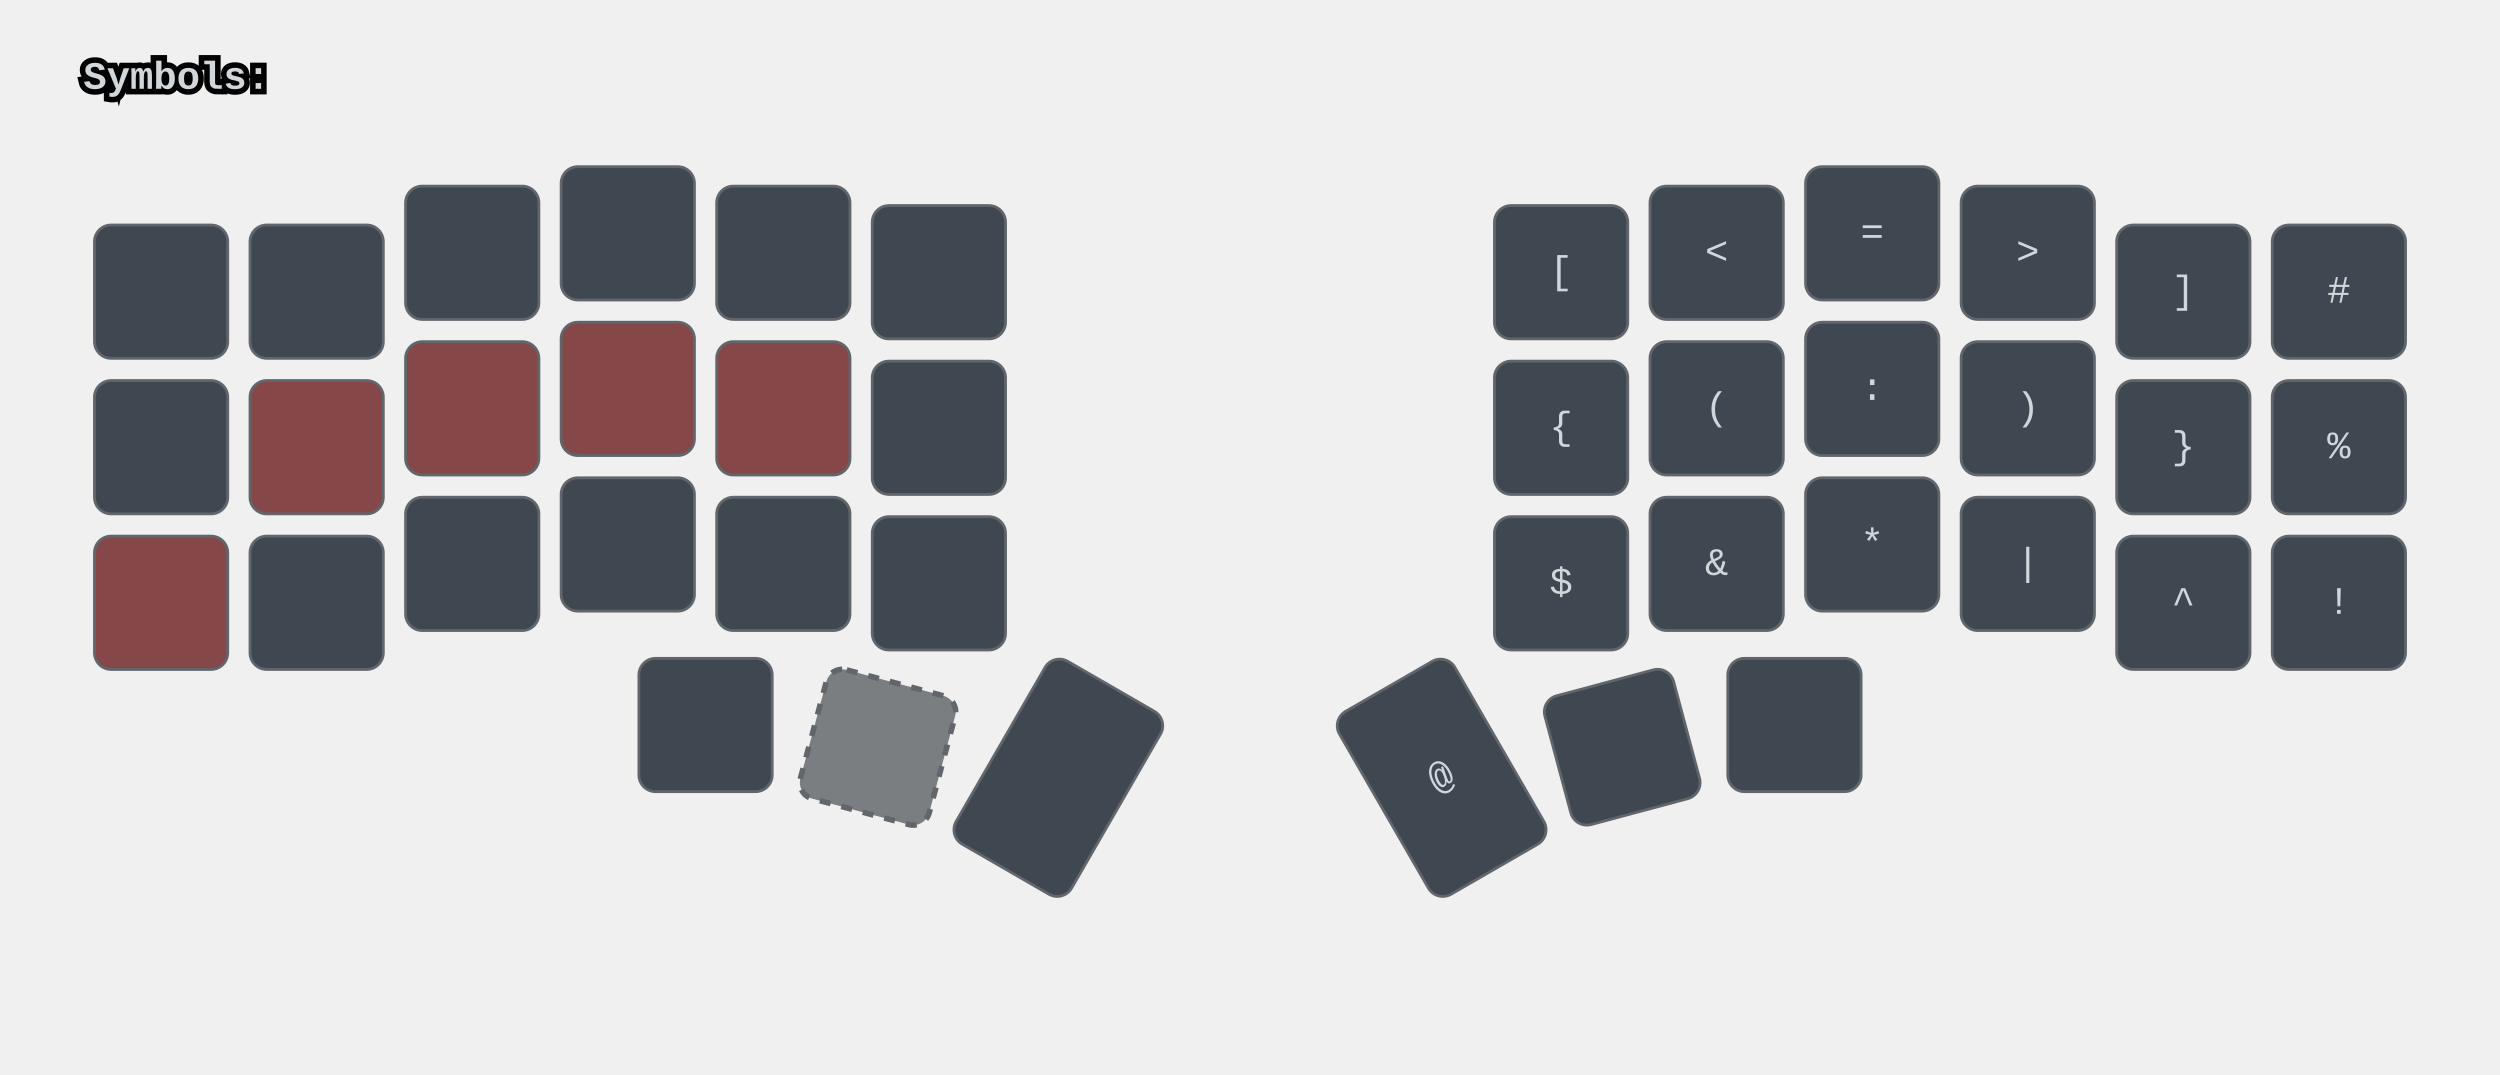
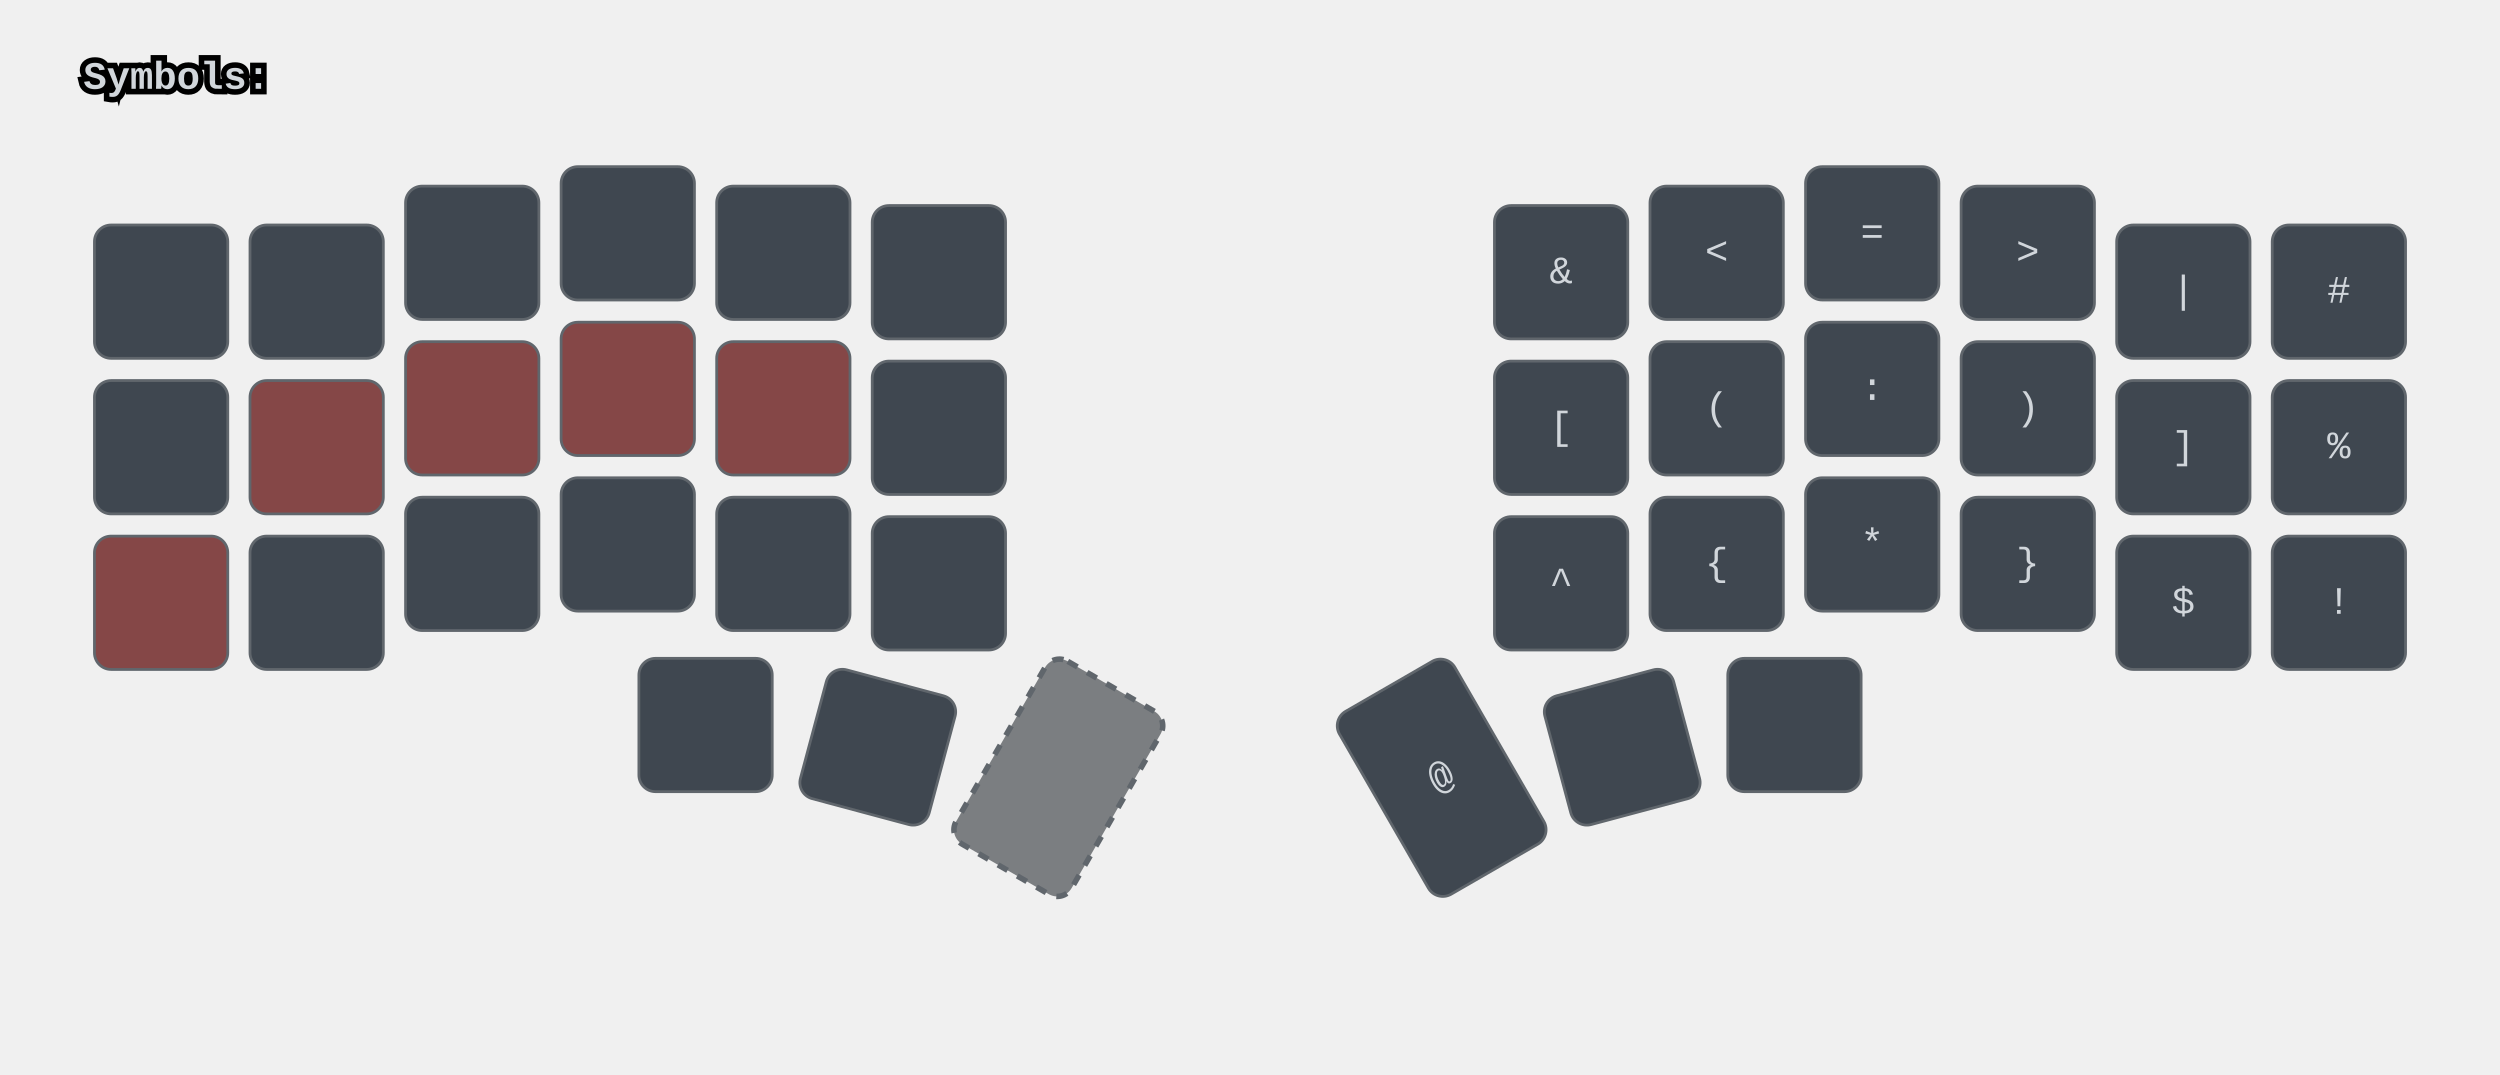
<svg xmlns="http://www.w3.org/2000/svg" xmlns:xlink="http://www.w3.org/1999/xlink" width="900" height="387" viewBox="0 0 900 387" class="keymap">
  <defs>/* start glyphs */
- <svg id="mdi:apple-keyboard-command">
+ <svg id="mdi:apple-keyboard-caps">
+       <svg id="mdi-apple-keyboard-caps" viewBox="0 0 24 24">
+         <path d="M15,14V8H17.17L12,2.83L6.83,8H9V14H15M12,0L22,10H17V16H7V10H2L12,0M7,18H17V24H7V18M15,20H9V22H15V20Z" />
+       </svg>
+     </svg>
+     <svg id="mdi:apple-keyboard-command">
      <svg id="mdi-apple-keyboard-command" viewBox="0 0 24 24">
        <path d="M6,2A4,4 0 0,1 10,6V8H14V6A4,4 0 0,1 18,2A4,4 0 0,1 22,6A4,4 0 0,1 18,10H16V14H18A4,4 0 0,1 22,18A4,4 0 0,1 18,22A4,4 0 0,1 14,18V16H10V18A4,4 0 0,1 6,22A4,4 0 0,1 2,18A4,4 0 0,1 6,14H8V10H6A4,4 0 0,1 2,6A4,4 0 0,1 6,2M16,18A2,2 0 0,0 18,20A2,2 0 0,0 20,18A2,2 0 0,0 18,16H16V18M14,10H10V14H14V10M6,16A2,2 0 0,0 4,18A2,2 0 0,0 6,20A2,2 0 0,0 8,18V16H6M8,6A2,2 0 0,0 6,4A2,2 0 0,0 4,6A2,2 0 0,0 6,8H8V6M18,8A2,2 0 0,0 20,6A2,2 0 0,0 18,4A2,2 0 0,0 16,6V8H18Z" />
      </svg>
    </svg>
    <svg id="mdi:apple-keyboard-control">
      <svg id="mdi-apple-keyboard-control" viewBox="0 0 24 24">
        <path d="M19.78,11.78L18.36,13.19L12,6.83L5.64,13.19L4.22,11.78L12,4L19.78,11.78Z" />
      </svg>
    </svg>
    <svg id="mdi:apple-keyboard-option">
      <svg id="mdi-apple-keyboard-option" viewBox="0 0 24 24">
        <path d="M3,4H9.11L16.15,18H21V20H14.88L7.84,6H3V4M14,4H21V6H14V4Z" />
      </svg>
    </svg>
    <svg id="mdi:apple-keyboard-shift">
      <svg id="mdi-apple-keyboard-shift" viewBox="0 0 24 24">
        <path d="M15,18V12H17.17L12,6.83L6.83,12H9V18H15M12,4L22,14H17V20H7V14H2L12,4Z" />
      </svg>
    </svg>
    <svg id="mdi:backspace">
      <svg id="mdi-backspace" viewBox="0 0 24 24">
        <path d="M22,3H7C6.31,3 5.77,3.35 5.41,3.88L0,12L5.41,20.11C5.77,20.64 6.31,21 7,21H22A2,2 0 0,0 24,19V5A2,2 0 0,0 22,3M19,15.59L17.59,17L14,13.41L10.41,17L9,15.59L12.59,12L9,8.41L10.41,7L14,10.59L17.59,7L19,8.41L15.41,12" />
      </svg>
    </svg>
    <svg id="mdi:backspace-reverse">
      <svg id="mdi-backspace-reverse" viewBox="0 0 24 24">
        <path d="M2,21H17C17.7,21 18.2,20.6 18.6,20.1L24,12L18.6,3.9C18.2,3.4 17.7,3 17,3H2A2,2 0 0,0 0,5V19A2,2 0 0,0 2,21M5,8.4L6.4,7L10,10.6L13.6,7L15,8.4L11.4,12L15,15.6L13.6,17L10,13.4L6.4,17L5,15.6L8.6,12" />
      </svg>
    </svg>
    <svg id="mdi:bluetooth-connect">
      <svg id="mdi-bluetooth-connect" viewBox="0 0 24 24">
        <path d="M19,10L17,12L19,14L21,12M14.88,16.29L13,18.17V14.41M13,5.83L14.88,7.71L13,9.58M17.71,7.71L12,2H11V9.58L6.41,5L5,6.41L10.59,12L5,17.58L6.41,19L11,14.41V22H12L17.71,16.29L13.41,12M7,12L5,10L3,12L5,14L7,12Z" />
      </svg>
    </svg>
    <svg id="mdi:bluetooth-off">
      <svg id="mdi-bluetooth-off" viewBox="0 0 24 24">
        <path d="M13,5.83L14.88,7.71L13.28,9.31L14.69,10.72L17.71,7.7L12,2H11V7.03L13,9.03M5.41,4L4,5.41L10.59,12L5,17.59L6.41,19L11,14.41V22H12L16.29,17.71L18.59,20L20,18.59M13,18.17V14.41L14.88,16.29" />
      </svg>
    </svg>
    <svg id="mdi:brightness-5">
      <svg id="mdi-brightness-5" viewBox="0 0 24 24">
        <path d="M12,18A6,6 0 0,1 6,12A6,6 0 0,1 12,6A6,6 0 0,1 18,12A6,6 0 0,1 12,18M20,15.31L23.31,12L20,8.69V4H15.31L12,0.69L8.69,4H4V8.69L0.69,12L4,15.31V20H8.69L12,23.31L15.31,20H20V15.31Z" />
      </svg>
    </svg>
    <svg id="mdi:brightness-7">
      <svg id="mdi-brightness-7" viewBox="0 0 24 24">
        <path d="M12,8A4,4 0 0,0 8,12A4,4 0 0,0 12,16A4,4 0 0,0 16,12A4,4 0 0,0 12,8M12,18A6,6 0 0,1 6,12A6,6 0 0,1 12,6A6,6 0 0,1 18,12A6,6 0 0,1 12,18M20,8.69V4H15.31L12,0.69L8.69,4H4V8.69L0.69,12L4,15.31V20H8.69L12,23.31L15.31,20H20V15.31L23.31,12L20,8.69Z" />
      </svg>
    </svg>
    <svg id="mdi:code-block-tags">
      <svg id="mdi-code-block-tags" viewBox="0 0 24 24">
        <path d="M5.59 3.41L7 4.82L3.82 8L7 11.18L5.59 12.6L1 8L5.59 3.41M11.41 3.41L16 8L11.41 12.6L10 11.18L13.18 8L10 4.82L11.41 3.41M22 6V18C22 19.11 21.11 20 20 20H4C2.9 20 2 19.11 2 18V14H4V18H20V6H17.03V4H20C21.11 4 22 4.89 22 6Z" />
      </svg>
    </svg>
    <svg id="mdi:content-copy">
      <svg id="mdi-content-copy" viewBox="0 0 24 24">
        <path d="M19,21H8V7H19M19,5H8A2,2 0 0,0 6,7V21A2,2 0 0,0 8,23H19A2,2 0 0,0 21,21V7A2,2 0 0,0 19,5M16,1H4A2,2 0 0,0 2,3V17H4V3H16V1Z" />
      </svg>
    </svg>
    <svg id="mdi:content-cut">
      <svg id="mdi-content-cut" viewBox="0 0 24 24">
        <path d="M19,3L13,9L15,11L22,4V3M12,12.5A0.5,0.5 0 0,1 11.5,12A0.5,0.5 0 0,1 12,11.5A0.5,0.5 0 0,1 12.5,12A0.5,0.5 0 0,1 12,12.5M6,20A2,2 0 0,1 4,18C4,16.89 4.9,16 6,16A2,2 0 0,1 8,18C8,19.11 7.1,20 6,20M6,8A2,2 0 0,1 4,6C4,4.89 4.9,4 6,4A2,2 0 0,1 8,6C8,7.11 7.1,8 6,8M9.64,7.64C9.87,7.14 10,6.59 10,6A4,4 0 0,0 6,2A4,4 0 0,0 2,6A4,4 0 0,0 6,10C6.59,10 7.14,9.87 7.64,9.64L10,12L7.64,14.36C7.14,14.13 6.59,14 6,14A4,4 0 0,0 2,18A4,4 0 0,0 6,22A4,4 0 0,0 10,18C10,17.41 9.87,16.86 9.64,16.36L12,14L19,21H22V20L9.64,7.64Z" />
      </svg>
    </svg>
    <svg id="mdi:content-paste">
      <svg id="mdi-content-paste" viewBox="0 0 24 24">
        <path d="M19,20H5V4H7V7H17V4H19M12,2A1,1 0 0,1 13,3A1,1 0 0,1 12,4A1,1 0 0,1 11,3A1,1 0 0,1 12,2M19,2H14.82C14.4,0.84 13.3,0 12,0C10.7,0 9.6,0.84 9.18,2H5A2,2 0 0,0 3,4V20A2,2 0 0,0 5,22H19A2,2 0 0,0 21,20V4A2,2 0 0,0 19,2Z" />
      </svg>
    </svg>
    <svg id="mdi:dock-window">
      <svg id="mdi-dock-window" viewBox="0 0 24 24">
        <path d="M18 18V20H4A2 2 0 0 1 2 18V8H4V18M22 6V14A2 2 0 0 1 20 16H8A2 2 0 0 1 6 14V6A2 2 0 0 1 8 4H20A2 2 0 0 1 22 6M20 6H8V14H20Z" />
      </svg>
    </svg>
    <svg id="mdi:folder-search-outline">
      <svg id="mdi-folder-search-outline" viewBox="0 0 24 24">
        <path d="M16.5,12C19,12 21,14 21,16.5C21,17.38 20.75,18.21 20.31,18.9L23.39,22L22,23.39L18.88,20.32C18.19,20.75 17.37,21 16.5,21C14,21 12,19 12,16.5C12,14 14,12 16.5,12M16.5,14A2.5,2.5 0 0,0 14,16.5A2.5,2.5 0 0,0 16.5,19A2.5,2.5 0 0,0 19,16.5A2.5,2.5 0 0,0 16.5,14M19,8H3V18H10.17C10.34,18.72 10.63,19.39 11,20H3C1.89,20 1,19.1 1,18V6C1,4.89 1.89,4 3,4H9L11,6H19A2,2 0 0,1 21,8V11.81C20.42,11.26 19.75,10.81 19,10.5V8Z" />
      </svg>
    </svg>
    <svg id="mdi:format-letter-ends-with">
      <svg id="mdi-format-letter-ends-with" viewBox="0 0 24 24">
        <path d="M11.14 4L6.43 16H8.36L9.32 13.43H14.67L15.64 16H17.57L12.86 4M12 6.29L14.03 11.71H9.96M20 14V18H2V20H22V14Z" />
      </svg>
    </svg>
    <svg id="mdi:format-letter-starts-with">
      <svg id="mdi-format-letter-starts-with" viewBox="0 0 24 24">
        <path d="M11.14 4L6.43 16H8.36L9.32 13.43H14.67L15.64 16H17.57L12.86 4M12 6.29L14.03 11.71H9.96M4 18V15H2V20H22V18Z" />
      </svg>
    </svg>
    <svg id="mdi:format-pilcrow-arrow-left">
      <svg id="mdi-format-pilcrow-arrow-left" viewBox="0 0 24 24">
        <path d="M8,17V14L4,18L8,22V19H20V17M10,10V15H12V4H14V15H16V4H18V2H10A4,4 0 0,0 6,6A4,4 0 0,0 10,10Z" />
      </svg>
    </svg>
    <svg id="mdi:format-pilcrow-arrow-right">
      <svg id="mdi-format-pilcrow-arrow-right" viewBox="0 0 24 24">
        <path d="M21,18L17,14V17H5V19H17V22M9,10V15H11V4H13V15H15V4H17V2H9A4,4 0 0,0 5,6A4,4 0 0,0 9,10Z" />
      </svg>
    </svg>
    <svg id="mdi:keyboard-return">
      <svg id="mdi-keyboard-return" viewBox="0 0 24 24">
        <path d="M19,7V11H5.83L9.41,7.41L8,6L2,12L8,18L9.41,16.58L5.83,13H21V7H19Z" />
      </svg>
    </svg>
    <svg id="mdi:keyboard-space">
      <svg id="mdi-keyboard-space" viewBox="0 0 24 24">
        <path d="M3 15H5V19H19V15H21V19C21 20.1 20.1 21 19 21H5C3.9 21 3 20.1 3 19V15Z" />
      </svg>
    </svg>
    <svg id="mdi:keyboard-tab">
      <svg id="mdi-keyboard-tab" viewBox="0 0 24 24">
        <path d="M20,18H22V6H20M11.59,7.41L15.17,11H1V13H15.17L11.59,16.58L13,18L19,12L13,6L11.59,7.41Z" />
      </svg>
    </svg>
    <svg id="mdi:keyboard-variant">
      <svg id="mdi-keyboard-variant" viewBox="0 0 24 24">
        <path d="M6,16H18V18H6V16M6,13V15H2V13H6M7,15V13H10V15H7M11,15V13H13V15H11M14,15V13H17V15H14M18,15V13H22V15H18M2,10H5V12H2V10M19,12V10H22V12H19M18,12H16V10H18V12M8,12H6V10H8V12M12,12H9V10H12V12M15,12H13V10H15V12M2,9V7H4V9H2M5,9V7H7V9H5M8,9V7H10V9H8M11,9V7H13V9H11M14,9V7H16V9H14M17,9V7H22V9H17Z" />
      </svg>
    </svg>
-     <svg id="mdi:lightbulb-off-outline">
-       <svg id="mdi-lightbulb-off-outline" viewBox="0 0 24 24">
-         <path d="M12,2C9.76,2 7.78,3.05 6.5,4.68L7.93,6.11C8.84,4.84 10.32,4 12,4A5,5 0 0,1 17,9C17,10.68 16.16,12.16 14.89,13.06L16.31,14.5C17.94,13.21 19,11.24 19,9A7,7 0 0,0 12,2M3.28,4L2,5.27L5.04,8.3C5,8.53 5,8.76 5,9C5,11.38 6.19,13.47 8,14.74V17A1,1 0 0,0 9,18H14.73L18.73,22L20,20.72L3.28,4M7.23,10.5L12.73,16H10V13.58C8.68,13 7.66,11.88 7.23,10.5M9,20V21A1,1 0 0,0 10,22H14A1,1 0 0,0 15,21V20H9Z" />
-       </svg>
-     </svg>
    <svg id="mdi:lightbulb-on-20">
      <svg id="mdi-lightbulb-on-20" viewBox="0 0 24 24">
        <path d="M1 11H4V13H1V11M4.9 3.5L3.5 4.9L5.6 7L7 5.6L4.9 3.5M13 1H11V4H13V1M20 11V13H23V11H20M10 22C10 22.6 10.4 23 11 23H13C13.6 23 14 22.6 14 22V21H10V22M19.1 3.5L17 5.6L18.4 7L20.5 4.9L19.1 3.5M18 12C18 14.2 16.8 16.2 15 17.2V19C15 19.6 14.6 20 14 20H10C9.4 20 9 19.6 9 19V17.2C7.2 16.2 6 14.2 6 12C6 8.7 8.7 6 12 6S18 8.7 18 12M16 12C16 9.79 14.21 8 12 8S8 9.79 8 12 9.79 16 12 16 16 14.21 16 12Z" />
      </svg>
    </svg>
    <svg id="mdi:lightbulb-on-90">
      <svg id="mdi-lightbulb-on-90" viewBox="0 0 24 24">
        <path d="M7 5.6L5.6 7L3.5 4.9L4.9 3.5L7 5.6M10 22C10 22.6 10.4 23 11 23H13C13.6 23 14 22.6 14 22V21H10V22M1 13H4V11H1V13M13 1H11V4H13V1M20 11V13H23V11H20M19.1 3.5L17 5.6L18.4 7L20.5 4.9L19.1 3.5M18 12C18 14.2 16.8 16.2 15 17.2V19C15 19.6 14.6 20 14 20H10C9.4 20 9 19.6 9 19V17.2C7.2 16.2 6 14.2 6 12C6 8.7 8.7 6 12 6S18 8.7 18 12M12 8C11 8 10.09 8.38 9.39 9H14.61C13.91 8.38 13 8 12 8Z" />
      </svg>
    </svg>
    <svg id="mdi:lock-outline">
      <svg id="mdi-lock-outline" viewBox="0 0 24 24">
        <path d="M12,17C10.89,17 10,16.1 10,15C10,13.89 10.89,13 12,13A2,2 0 0,1 14,15A2,2 0 0,1 12,17M18,20V10H6V20H18M18,8A2,2 0 0,1 20,10V20A2,2 0 0,1 18,22H6C4.89,22 4,21.1 4,20V10C4,8.89 4.89,8 6,8H7V6A5,5 0 0,1 12,1A5,5 0 0,1 17,6V8H18M12,3A3,3 0 0,0 9,6V8H15V6A3,3 0 0,0 12,3Z" />
+       </svg>
+     </svg>
+     <svg id="mdi:music">
+       <svg id="mdi-music" viewBox="0 0 24 24">
+         <path d="M21,3V15.5A3.5,3.5 0 0,1 17.5,19A3.5,3.5 0 0,1 14,15.5A3.5,3.5 0 0,1 17.5,12C18.04,12 18.55,12.12 19,12.34V6.47L9,8.6V17.5A3.5,3.5 0 0,1 5.5,21A3.5,3.5 0 0,1 2,17.5A3.5,3.5 0 0,1 5.5,14C6.04,14 6.55,14.12 7,14.34V6L21,3Z" />
      </svg>
    </svg>
    <svg id="mdi:numeric-1-box-multiple-outline">
      <svg id="mdi-numeric-1-box-multiple-outline" viewBox="0 0 24 24">
        <path d="M21,17H7V3H21M21,1H7A2,2 0 0,0 5,3V17A2,2 0 0,0 7,19H21A2,2 0 0,0 23,17V3A2,2 0 0,0 21,1M14,15H16V5H12V7H14M3,5H1V21A2,2 0 0,0 3,23H19V21H3V5Z" />
      </svg>
    </svg>
    <svg id="mdi:numeric-2-box-multiple-outline">
      <svg id="mdi-numeric-2-box-multiple-outline" viewBox="0 0 24 24">
        <path d="M17,13H13V11H15A2,2 0 0,0 17,9V7C17,5.89 16.1,5 15,5H11V7H15V9H13A2,2 0 0,0 11,11V15H17M21,17H7V3H21M21,1H7A2,2 0 0,0 5,3V17A2,2 0 0,0 7,19H21A2,2 0 0,0 23,17V3A2,2 0 0,0 21,1M3,5H1V21A2,2 0 0,0 3,23H19V21H3V5Z" />
      </svg>
    </svg>
    <svg id="mdi:numeric-3-box-multiple-outline">
      <svg id="mdi-numeric-3-box-multiple-outline" viewBox="0 0 24 24">
        <path d="M17,13V11.5A1.5,1.5 0 0,0 15.5,10A1.5,1.5 0 0,0 17,8.5V7C17,5.89 16.1,5 15,5H11V7H15V9H13V11H15V13H11V15H15A2,2 0 0,0 17,13M3,5H1V21A2,2 0 0,0 3,23H19V21H3M21,17H7V3H21M21,1H7A2,2 0 0,0 5,3V17A2,2 0 0,0 7,19H21A2,2 0 0,0 23,17V3A2,2 0 0,0 21,1Z" />
      </svg>
    </svg>
    <svg id="mdi:numeric-4-box-multiple-outline">
      <svg id="mdi-numeric-4-box-multiple-outline" viewBox="0 0 24 24">
        <path d="M21,17H7V3H21M21,1H7A2,2 0 0,0 5,3V17A2,2 0 0,0 7,19H21A2,2 0 0,0 23,17V3A2,2 0 0,0 21,1M15,15H17V5H15V9H13V5H11V11H15M3,5H1V21A2,2 0 0,0 3,23H19V21H3V5Z" />
      </svg>
    </svg>
    <svg id="mdi:numeric-6-box-multiple-outline">
      <svg id="mdi-numeric-6-box-multiple-outline" viewBox="0 0 24 24">
        <path d="M13,11H15V13H13M13,15H15A2,2 0 0,0 17,13V11C17,9.89 16.1,9 15,9H13V7H17V5H13A2,2 0 0,0 11,7V13C11,14.11 11.9,15 13,15M21,17H7V3H21M21,1H7A2,2 0 0,0 5,3V17A2,2 0 0,0 7,19H21A2,2 0 0,0 23,17V3A2,2 0 0,0 21,1M3,5H1V21A2,2 0 0,0 3,23H19V21H3V5Z" />
      </svg>
    </svg>
    <svg id="mdi:palette-outline">
      <svg id="mdi-palette-outline" viewBox="0 0 24 24">
        <path d="M12,22A10,10 0 0,1 2,12A10,10 0 0,1 12,2C17.5,2 22,6 22,11A6,6 0 0,1 16,17H14.2C13.9,17 13.7,17.2 13.7,17.5C13.7,17.6 13.8,17.7 13.8,17.8C14.2,18.3 14.4,18.9 14.4,19.5C14.5,20.9 13.4,22 12,22M12,4A8,8 0 0,0 4,12A8,8 0 0,0 12,20C12.3,20 12.5,19.8 12.5,19.5C12.5,19.3 12.4,19.2 12.4,19.1C12,18.6 11.8,18.1 11.8,17.5C11.8,16.1 12.9,15 14.3,15H16A4,4 0 0,0 20,11C20,7.1 16.4,4 12,4M6.5,10C7.3,10 8,10.7 8,11.5C8,12.3 7.3,13 6.5,13C5.7,13 5,12.3 5,11.5C5,10.7 5.7,10 6.5,10M9.5,6C10.3,6 11,6.7 11,7.5C11,8.3 10.3,9 9.5,9C8.7,9 8,8.3 8,7.5C8,6.7 8.7,6 9.5,6M14.5,6C15.3,6 16,6.7 16,7.5C16,8.3 15.3,9 14.5,9C13.7,9 13,8.3 13,7.5C13,6.7 13.7,6 14.5,6M17.5,10C18.3,10 19,10.7 19,11.5C19,12.3 18.3,13 17.5,13C16.7,13 16,12.3 16,11.5C16,10.7 16.7,10 17.5,10Z" />
      </svg>
    </svg>
    <svg id="mdi:play-pause">
      <svg id="mdi-play-pause" viewBox="0 0 24 24">
        <path d="M3,5V19L11,12M13,19H16V5H13M18,5V19H21V5" />
      </svg>
    </svg>
    <svg id="mdi:power">
      <svg id="mdi-power" viewBox="0 0 24 24">
        <path d="M16.56,5.44L15.11,6.89C16.84,7.94 18,9.83 18,12A6,6 0 0,1 12,18A6,6 0 0,1 6,12C6,9.83 7.16,7.94 8.88,6.88L7.44,5.44C5.36,6.88 4,9.28 4,12A8,8 0 0,0 12,20A8,8 0 0,0 20,12C20,9.28 18.64,6.88 16.56,5.44M13,3H11V13H13" />
      </svg>
    </svg>
    <svg id="mdi:power-plug-outline">
      <svg id="mdi-power-plug-outline" viewBox="0 0 24 24">
        <path d="M16 7V3H14V7H10V3H8V7C7 7 6 8 6 9V14.5L9.5 18V21H14.5V18L18 14.5V9C18 8 17 7 16 7M16 13.67L13.09 16.59L12.67 17H11.33L10.92 16.59L8 13.67V9.09C8 9.06 8.06 9 8.09 9H15.92C15.95 9 16 9.06 16 9.09V13.67Z" />
      </svg>
    </svg>
    <svg id="mdi:redo">
      <svg id="mdi-redo" viewBox="0 0 24 24">
        <path d="M18.4,10.6C16.55,9 14.15,8 11.5,8C6.85,8 2.92,11.03 1.54,15.22L3.9,16C4.95,12.81 7.95,10.5 11.5,10.5C13.45,10.5 15.23,11.22 16.62,12.38L13,16H22V7L18.4,10.6Z" />
      </svg>
    </svg>
    <svg id="mdi:restart">
      <svg id="mdi-restart" viewBox="0 0 24 24">
        <path d="M12,4C14.1,4 16.1,4.8 17.6,6.3C20.7,9.4 20.7,14.5 17.6,17.6C15.8,19.5 13.3,20.2 10.9,19.9L11.4,17.9C13.1,18.1 14.9,17.5 16.2,16.2C18.5,13.9 18.5,10.1 16.2,7.7C15.1,6.6 13.5,6 12,6V10.6L7,5.6L12,0.6V4M6.3,17.6C3.7,15 3.3,11 5.1,7.9L6.6,9.4C5.5,11.6 5.9,14.4 7.8,16.2C8.3,16.7 8.9,17.1 9.6,17.4L9,19.4C8,19 7.1,18.4 6.3,17.6Z" />
      </svg>
    </svg>
    <svg id="mdi:skip-backward">
      <svg id="mdi-skip-backward" viewBox="0 0 24 24">
        <path d="M20,5V19L13,12M6,5V19H4V5M13,5V19L6,12" />
      </svg>
    </svg>
    <svg id="mdi:skip-forward">
      <svg id="mdi-skip-forward" viewBox="0 0 24 24">
        <path d="M4,5V19L11,12M18,5V19H20V5M11,5V19L18,12" />
      </svg>
    </svg>
    <svg id="mdi:stop">
      <svg id="mdi-stop" viewBox="0 0 24 24">
        <path d="M18,18H6V6H18V18Z" />
      </svg>
    </svg>
    <svg id="mdi:undo">
      <svg id="mdi-undo" viewBox="0 0 24 24">
        <path d="M12.5,8C9.85,8 7.45,9 5.6,10.6L2,7V16H11L7.38,12.38C8.77,11.22 10.54,10.5 12.5,10.5C16.04,10.5 19.05,12.81 20.1,16L22.47,15.22C21.08,11.03 17.15,8 12.5,8Z" />
      </svg>
    </svg>
    <svg id="mdi:usb">
      <svg id="mdi-usb" viewBox="0 0 24 24">
        <path d="M15,7V11H16V13H13V5H15L12,1L9,5H11V13H8V10.93C8.7,10.56 9.2,9.85 9.2,9C9.2,7.78 8.21,6.8 7,6.8C5.78,6.8 4.8,7.78 4.8,9C4.8,9.85 5.3,10.56 6,10.93V13A2,2 0 0,0 8,15H11V18.05C10.29,18.41 9.8,19.15 9.8,20A2.2,2.2 0 0,0 12,22.2A2.2,2.2 0 0,0 14.2,20C14.2,19.15 13.71,18.41 13,18.05V15H16A2,2 0 0,0 18,13V11H19V7H15Z" />
      </svg>
    </svg>
    <svg id="mdi:view-dashboard-outline">
      <svg id="mdi-view-dashboard-outline" viewBox="0 0 24 24">
        <path d="M19,5V7H15V5H19M9,5V11H5V5H9M19,13V19H15V13H19M9,17V19H5V17H9M21,3H13V9H21V3M11,3H3V13H11V3M21,11H13V21H21V11M11,15H3V21H11V15Z" />
      </svg>
    </svg>
    <svg id="mdi:volume-minus">
      <svg id="mdi-volume-minus" viewBox="0 0 24 24">
        <path d="M3,9H7L12,4V20L7,15H3V9M14,11H22V13H14V11Z" />
      </svg>
    </svg>
    <svg id="mdi:volume-off">
      <svg id="mdi-volume-off" viewBox="0 0 24 24">
        <path d="M12,4L9.91,6.09L12,8.18M4.27,3L3,4.27L7.73,9H3V15H7L12,20V13.27L16.25,17.53C15.58,18.04 14.83,18.46 14,18.7V20.77C15.38,20.45 16.63,19.82 17.68,18.96L19.73,21L21,19.73L12,10.73M19,12C19,12.94 18.8,13.82 18.46,14.64L19.97,16.15C20.62,14.91 21,13.5 21,12C21,7.72 18,4.14 14,3.23V5.29C16.89,6.15 19,8.83 19,12M16.5,12C16.5,10.23 15.5,8.71 14,7.97V10.18L16.45,12.63C16.5,12.43 16.5,12.21 16.5,12Z" />
      </svg>
    </svg>
    <svg id="mdi:volume-plus">
      <svg id="mdi-volume-plus" viewBox="0 0 24 24">
        <path d="M3,9H7L12,4V20L7,15H3V9M14,11H17V8H19V11H22V13H19V16H17V13H14V11Z" />
      </svg>
    </svg>
    <svg id="mdi:web">
      <svg id="mdi-web" viewBox="0 0 24 24">
        <path d="M16.36,14C16.44,13.34 16.5,12.68 16.5,12C16.5,11.32 16.44,10.66 16.36,10H19.74C19.9,10.64 20,11.31 20,12C20,12.69 19.9,13.36 19.74,14M14.59,19.56C15.19,18.45 15.65,17.25 15.97,16H18.92C17.96,17.65 16.43,18.93 14.59,19.56M14.34,14H9.66C9.56,13.34 9.5,12.68 9.5,12C9.5,11.32 9.56,10.65 9.66,10H14.34C14.43,10.65 14.5,11.32 14.5,12C14.5,12.68 14.43,13.34 14.34,14M12,19.96C11.17,18.76 10.5,17.43 10.09,16H13.91C13.5,17.43 12.83,18.76 12,19.96M8,8H5.08C6.03,6.34 7.57,5.06 9.4,4.44C8.8,5.55 8.35,6.75 8,8M5.08,16H8C8.35,17.25 8.8,18.45 9.4,19.56C7.57,18.93 6.03,17.65 5.08,16M4.26,14C4.1,13.36 4,12.69 4,12C4,11.31 4.1,10.64 4.26,10H7.64C7.56,10.66 7.5,11.32 7.5,12C7.5,12.68 7.56,13.34 7.64,14M12,4.03C12.83,5.23 13.5,6.57 13.91,8H10.09C10.5,6.57 11.17,5.23 12,4.03M18.92,8H15.97C15.65,6.75 15.19,5.55 14.59,4.44C16.43,5.07 17.96,6.34 18.92,8M12,2C6.47,2 2,6.5 2,12A10,10 0 0,0 12,22A10,10 0 0,0 22,12A10,10 0 0,0 12,2Z" />
      </svg>
    </svg>
    <svg id="mdi:window-maximize">
      <svg id="mdi-window-maximize" viewBox="0 0 24 24">
        <path d="M4,4H20V20H4V4M6,8V18H18V8H6Z" />
      </svg>
    </svg>
    <svg id="mdi:window-restore">
      <svg id="mdi-window-restore" viewBox="0 0 24 24">
        <path d="M4,8H8V4H20V16H16V20H4V8M16,8V14H18V6H10V8H16M6,12V18H14V12H6Z" />
      </svg>
    </svg>
  </defs>/* end glyphs */
<style>/* inherit to force styles through use tags */
svg path {
    fill: inherit;
}

/* font and background color specifications */
svg.keymap {
    font-family: SFMono-Regular,Consolas,Liberation Mono,Menlo,monospace;
    font-size: 14px;
    font-kerning: normal;
    text-rendering: optimizeLegibility;
    fill: #24292e;
}

/* default key styling */
rect.key {
    fill: #f6f8fa;
}

rect.key, rect.combo {
    stroke: #c9cccf;
    stroke-width: 1;
}

/* default key side styling, only used is draw_key_sides is set */
rect.side {
    filter: brightness(90%);
}

/* color accent for combo boxes */
rect.combo, rect.combo-separate {
    fill: #cdf;
}

/* color accent for held keys */
rect.held, rect.combo.held {
    fill: #fdd;
}

/* color accent for ghost (optional) keys */
rect.ghost, rect.combo.ghost {
    stroke-dasharray: 4, 4;
    stroke-width: 2;
}

text {
    text-anchor: middle;
    dominant-baseline: middle;
}

/* styling for layer labels */
text.label {
    font-weight: bold;
    text-anchor: start;
    stroke: white;
    stroke-width: 4;
    paint-order: stroke;
}

/* styling for optional footer */
text.footer {
    text-anchor: end;
    dominant-baseline: auto;
    stroke: white;
    stroke-width: 4;
    paint-order: stroke;
}

/* styling for combo tap, and key hold/shifted label text */
text.combo, text.hold, text.shifted {
    font-size: 11px;
}

text.hold {
    text-anchor: middle;
    dominant-baseline: auto;
}

text.shifted {
    text-anchor: middle;
    dominant-baseline: hanging;
}

/* styling for hold/shifted label text in combo box */
text.combo.hold, text.combo.shifted {
    font-size: 8px;
}

/* lighter symbol for transparent keys */
text.trans {
    fill: #7b7e81;
}

/* styling for combo dendrons */
path.combo {
    stroke-width: 1;
    stroke: gray;
    fill: none;
}

/* Start Tabler Icons Cleanup */
/* cannot use height/width with glyphs */
.icon-tabler &gt; path {
    fill: inherit;
    stroke: inherit;
    stroke-width: 2;
}
/* hide tabler's default box */
.icon-tabler &gt; path[stroke="none"][fill="none"] {
    visibility: hidden;
}
/* End Tabler Icons Cleanup */

svg.keymap { fill: #d1d6db; }
rect.key { fill: #3f4750; }
rect.key, rect.combo { stroke: #60666c; }
rect.combo, rect.combo-separate { fill: #1f3d7a; }
rect.held, rect.combo.held { fill: #854747; }
text.label, text.footer { stroke: black; }
text.trans { fill: #7e8184; }
path.combo { stroke: #7f7f7f; }

rect.ghost { fill: #7b7e81; }
</style>
  <g transform="translate(30, 0)" class="layer-Symbols">
    <text x="0" y="28" class="label">Symbols:</text>
    <g transform="translate(0, 56)">
      <g transform="translate(28, 49)" class="key keypos-0">
        <rect rx="6" ry="6" x="-24" y="-24" width="48" height="48" class="key" />
      </g>
      <g transform="translate(84, 49)" class="key keypos-1">
        <rect rx="6" ry="6" x="-24" y="-24" width="48" height="48" class="key" />
      </g>
      <g transform="translate(140, 35)" class="key keypos-2">
        <rect rx="6" ry="6" x="-24" y="-24" width="48" height="48" class="key" />
      </g>
      <g transform="translate(196, 28)" class="key keypos-3">
        <rect rx="6" ry="6" x="-24" y="-24" width="48" height="48" class="key" />
      </g>
      <g transform="translate(252, 35)" class="key keypos-4">
        <rect rx="6" ry="6" x="-24" y="-24" width="48" height="48" class="key" />
      </g>
      <g transform="translate(308, 42)" class="key keypos-5">
        <rect rx="6" ry="6" x="-24" y="-24" width="48" height="48" class="key" />
      </g>
      <g transform="translate(532, 42)" class="key keypos-6">
        <rect rx="6" ry="6" x="-24" y="-24" width="48" height="48" class="key" />
-         <text x="0" y="0" class="key tap">[</text>
+         <text x="0" y="0" class="key tap">&amp;</text>
      </g>
      <g transform="translate(588, 35)" class="key keypos-7">
        <rect rx="6" ry="6" x="-24" y="-24" width="48" height="48" class="key" />
        <text x="0" y="0" class="key tap">&lt;</text>
      </g>
      <g transform="translate(644, 28)" class="key keypos-8">
        <rect rx="6" ry="6" x="-24" y="-24" width="48" height="48" class="key" />
        <text x="0" y="0" class="key tap">=</text>
      </g>
      <g transform="translate(700, 35)" class="key keypos-9">
        <rect rx="6" ry="6" x="-24" y="-24" width="48" height="48" class="key" />
        <text x="0" y="0" class="key tap">&gt;</text>
      </g>
      <g transform="translate(756, 49)" class="key keypos-10">
        <rect rx="6" ry="6" x="-24" y="-24" width="48" height="48" class="key" />
-         <text x="0" y="0" class="key tap">]</text>
+         <text x="0" y="0" class="key tap">|</text>
      </g>
      <g transform="translate(812, 49)" class="key keypos-11">
        <rect rx="6" ry="6" x="-24" y="-24" width="48" height="48" class="key" />
        <text x="0" y="0" class="key tap">#</text>
      </g>
      <g transform="translate(28, 105)" class="key keypos-12">
        <rect rx="6" ry="6" x="-24" y="-24" width="48" height="48" class="key" />
      </g>
      <g transform="translate(84, 105)" class="key held keypos-13">
        <rect rx="6" ry="6" x="-24" y="-24" width="48" height="48" class="key held" />
        <use href="#mdi:apple-keyboard-control" xlink:href="#mdi:apple-keyboard-control" x="-7" y="-7" height="14" width="14.0" class="key held tap glyph mdi:apple-keyboard-control" />
      </g>
      <g transform="translate(140, 91)" class="key held keypos-14">
        <rect rx="6" ry="6" x="-24" y="-24" width="48" height="48" class="key held" />
        <use href="#mdi:apple-keyboard-option" xlink:href="#mdi:apple-keyboard-option" x="-7" y="-7" height="14" width="14.0" class="key held tap glyph mdi:apple-keyboard-option" />
      </g>
      <g transform="translate(196, 84)" class="key held keypos-15">
        <rect rx="6" ry="6" x="-24" y="-24" width="48" height="48" class="key held" />
        <use href="#mdi:apple-keyboard-command" xlink:href="#mdi:apple-keyboard-command" x="-7" y="-7" height="14" width="14.0" class="key held tap glyph mdi:apple-keyboard-command" />
      </g>
      <g transform="translate(252, 91)" class="key held keypos-16">
        <rect rx="6" ry="6" x="-24" y="-24" width="48" height="48" class="key held" />
        <use href="#mdi:apple-keyboard-shift" xlink:href="#mdi:apple-keyboard-shift" x="-7" y="-7" height="14" width="14.0" class="key held tap glyph mdi:apple-keyboard-shift" />
      </g>
      <g transform="translate(308, 98)" class="key keypos-17">
        <rect rx="6" ry="6" x="-24" y="-24" width="48" height="48" class="key" />
      </g>
      <g transform="translate(532, 98)" class="key keypos-18">
        <rect rx="6" ry="6" x="-24" y="-24" width="48" height="48" class="key" />
-         <text x="0" y="0" class="key tap">{</text>
+         <text x="0" y="0" class="key tap">[</text>
      </g>
      <g transform="translate(588, 91)" class="key keypos-19">
        <rect rx="6" ry="6" x="-24" y="-24" width="48" height="48" class="key" />
        <text x="0" y="0" class="key tap">(</text>
      </g>
      <g transform="translate(644, 84)" class="key keypos-20">
        <rect rx="6" ry="6" x="-24" y="-24" width="48" height="48" class="key" />
        <text x="0" y="0" class="key tap">:</text>
      </g>
      <g transform="translate(700, 91)" class="key keypos-21">
        <rect rx="6" ry="6" x="-24" y="-24" width="48" height="48" class="key" />
        <text x="0" y="0" class="key tap">)</text>
      </g>
      <g transform="translate(756, 105)" class="key keypos-22">
        <rect rx="6" ry="6" x="-24" y="-24" width="48" height="48" class="key" />
-         <text x="0" y="0" class="key tap">}</text>
+         <text x="0" y="0" class="key tap">]</text>
      </g>
      <g transform="translate(812, 105)" class="key keypos-23">
        <rect rx="6" ry="6" x="-24" y="-24" width="48" height="48" class="key" />
        <text x="0" y="0" class="key tap">%</text>
      </g>
      <g transform="translate(28, 161)" class="key held keypos-24">
        <rect rx="6" ry="6" x="-24" y="-24" width="48" height="48" class="key held" />
        <use href="#mdi:web" xlink:href="#mdi:web" x="-7" y="-7" height="14" width="14.0" class="key held tap glyph mdi:web" />
      </g>
      <g transform="translate(84, 161)" class="key keypos-25">
        <rect rx="6" ry="6" x="-24" y="-24" width="48" height="48" class="key" />
-         <use href="#mdi:undo" xlink:href="#mdi:undo" x="-7" y="-7" height="14" width="14.0" class="key tap glyph mdi:undo" />
      </g>
      <g transform="translate(140, 147)" class="key keypos-26">
        <rect rx="6" ry="6" x="-24" y="-24" width="48" height="48" class="key" />
-         <use href="#mdi:content-cut" xlink:href="#mdi:content-cut" x="-7" y="-7" height="14" width="14.0" class="key tap glyph mdi:content-cut" />
      </g>
      <g transform="translate(196, 140)" class="key keypos-27">
        <rect rx="6" ry="6" x="-24" y="-24" width="48" height="48" class="key" />
-         <use href="#mdi:content-copy" xlink:href="#mdi:content-copy" x="-7" y="-7" height="14" width="14.0" class="key tap glyph mdi:content-copy" />
      </g>
      <g transform="translate(252, 147)" class="key keypos-28">
        <rect rx="6" ry="6" x="-24" y="-24" width="48" height="48" class="key" />
-         <use href="#mdi:content-paste" xlink:href="#mdi:content-paste" x="-7" y="-7" height="14" width="14.0" class="key tap glyph mdi:content-paste" />
      </g>
      <g transform="translate(308, 154)" class="key keypos-29">
        <rect rx="6" ry="6" x="-24" y="-24" width="48" height="48" class="key" />
      </g>
      <g transform="translate(532, 154)" class="key keypos-30">
        <rect rx="6" ry="6" x="-24" y="-24" width="48" height="48" class="key" />
+         <text x="0" y="0" class="key tap">^</text>
+       </g>
+       <g transform="translate(588, 147)" class="key keypos-31">
+         <rect rx="6" ry="6" x="-24" y="-24" width="48" height="48" class="key" />
+         <text x="0" y="0" class="key tap">{</text>
+       </g>
+       <g transform="translate(644, 140)" class="key keypos-32">
+         <rect rx="6" ry="6" x="-24" y="-24" width="48" height="48" class="key" />
+         <text x="0" y="0" class="key tap">*</text>
+       </g>
+       <g transform="translate(700, 147)" class="key keypos-33">
+         <rect rx="6" ry="6" x="-24" y="-24" width="48" height="48" class="key" />
+         <text x="0" y="0" class="key tap">}</text>
+       </g>
+       <g transform="translate(756, 161)" class="key keypos-34">
+         <rect rx="6" ry="6" x="-24" y="-24" width="48" height="48" class="key" />
        <text x="0" y="0" class="key tap">$</text>
      </g>
-       <g transform="translate(588, 147)" class="key keypos-31">
-         <rect rx="6" ry="6" x="-24" y="-24" width="48" height="48" class="key" />
-         <text x="0" y="0" class="key tap">&amp;</text>
-       </g>
-       <g transform="translate(644, 140)" class="key keypos-32">
-         <rect rx="6" ry="6" x="-24" y="-24" width="48" height="48" class="key" />
-         <text x="0" y="0" class="key tap">*</text>
-       </g>
-       <g transform="translate(700, 147)" class="key keypos-33">
-         <rect rx="6" ry="6" x="-24" y="-24" width="48" height="48" class="key" />
-         <text x="0" y="0" class="key tap">|</text>
-       </g>
-       <g transform="translate(756, 161)" class="key keypos-34">
-         <rect rx="6" ry="6" x="-24" y="-24" width="48" height="48" class="key" />
-         <text x="0" y="0" class="key tap">^</text>
-       </g>
      <g transform="translate(812, 161)" class="key keypos-35">
        <rect rx="6" ry="6" x="-24" y="-24" width="48" height="48" class="key" />
        <text x="0" y="0" class="key tap">!</text>
      </g>
      <g transform="translate(224, 205)" class="key keypos-36">
        <rect rx="6" ry="6" x="-24" y="-24" width="48" height="48" class="key" />
      </g>
-       <g transform="translate(286, 213) rotate(15.0)" class="key ghost keypos-37">
-         <rect rx="6" ry="6" x="-24" y="-24" width="48" height="48" class="key ghost" />
-         <use href="#mdi:numeric-2-box-multiple-outline" xlink:href="#mdi:numeric-2-box-multiple-outline" x="-7" y="-7" height="14" width="14.0" class="key ghost tap glyph mdi:numeric-2-box-multiple-outline" />
-       </g>
-       <g transform="translate(351, 224) rotate(30.0)" class="key keypos-38">
-         <rect rx="6" ry="6" x="-24" y="-38" width="48" height="76" class="key" />
+       <g transform="translate(286, 213) rotate(15.0)" class="key keypos-37">
+         <rect rx="6" ry="6" x="-24" y="-24" width="48" height="48" class="key" />
+       </g>
+       <g transform="translate(351, 224) rotate(30.0)" class="key ghost keypos-38">
+         <rect rx="6" ry="6" x="-24" y="-38" width="48" height="76" class="key ghost" />
+         <use href="#mdi:numeric-3-box-multiple-outline" xlink:href="#mdi:numeric-3-box-multiple-outline" x="-7" y="-7" height="14" width="14.0" class="key ghost tap glyph mdi:numeric-3-box-multiple-outline" />
      </g>
      <g transform="translate(489, 224) rotate(-30.0)" class="key keypos-39">
        <rect rx="6" ry="6" x="-24" y="-38" width="48" height="76" class="key" />
        <text x="0" y="0" class="key tap">@</text>
      </g>
      <g transform="translate(554, 213) rotate(-15.0)" class="key keypos-40">
        <rect rx="6" ry="6" x="-24" y="-24" width="48" height="48" class="key" />
        <use href="#mdi:keyboard-space" xlink:href="#mdi:keyboard-space" x="-7" y="-7" height="14" width="14.0" class="key tap glyph mdi:keyboard-space" />
      </g>
      <g transform="translate(616, 205)" class="key keypos-41">
        <rect rx="6" ry="6" x="-24" y="-24" width="48" height="48" class="key" />
        <use href="#mdi:lock-outline" xlink:href="#mdi:lock-outline" x="-7" y="-7" height="14" width="14.0" class="key tap glyph mdi:lock-outline" />
      </g>
    </g>
  </g>
</svg>
